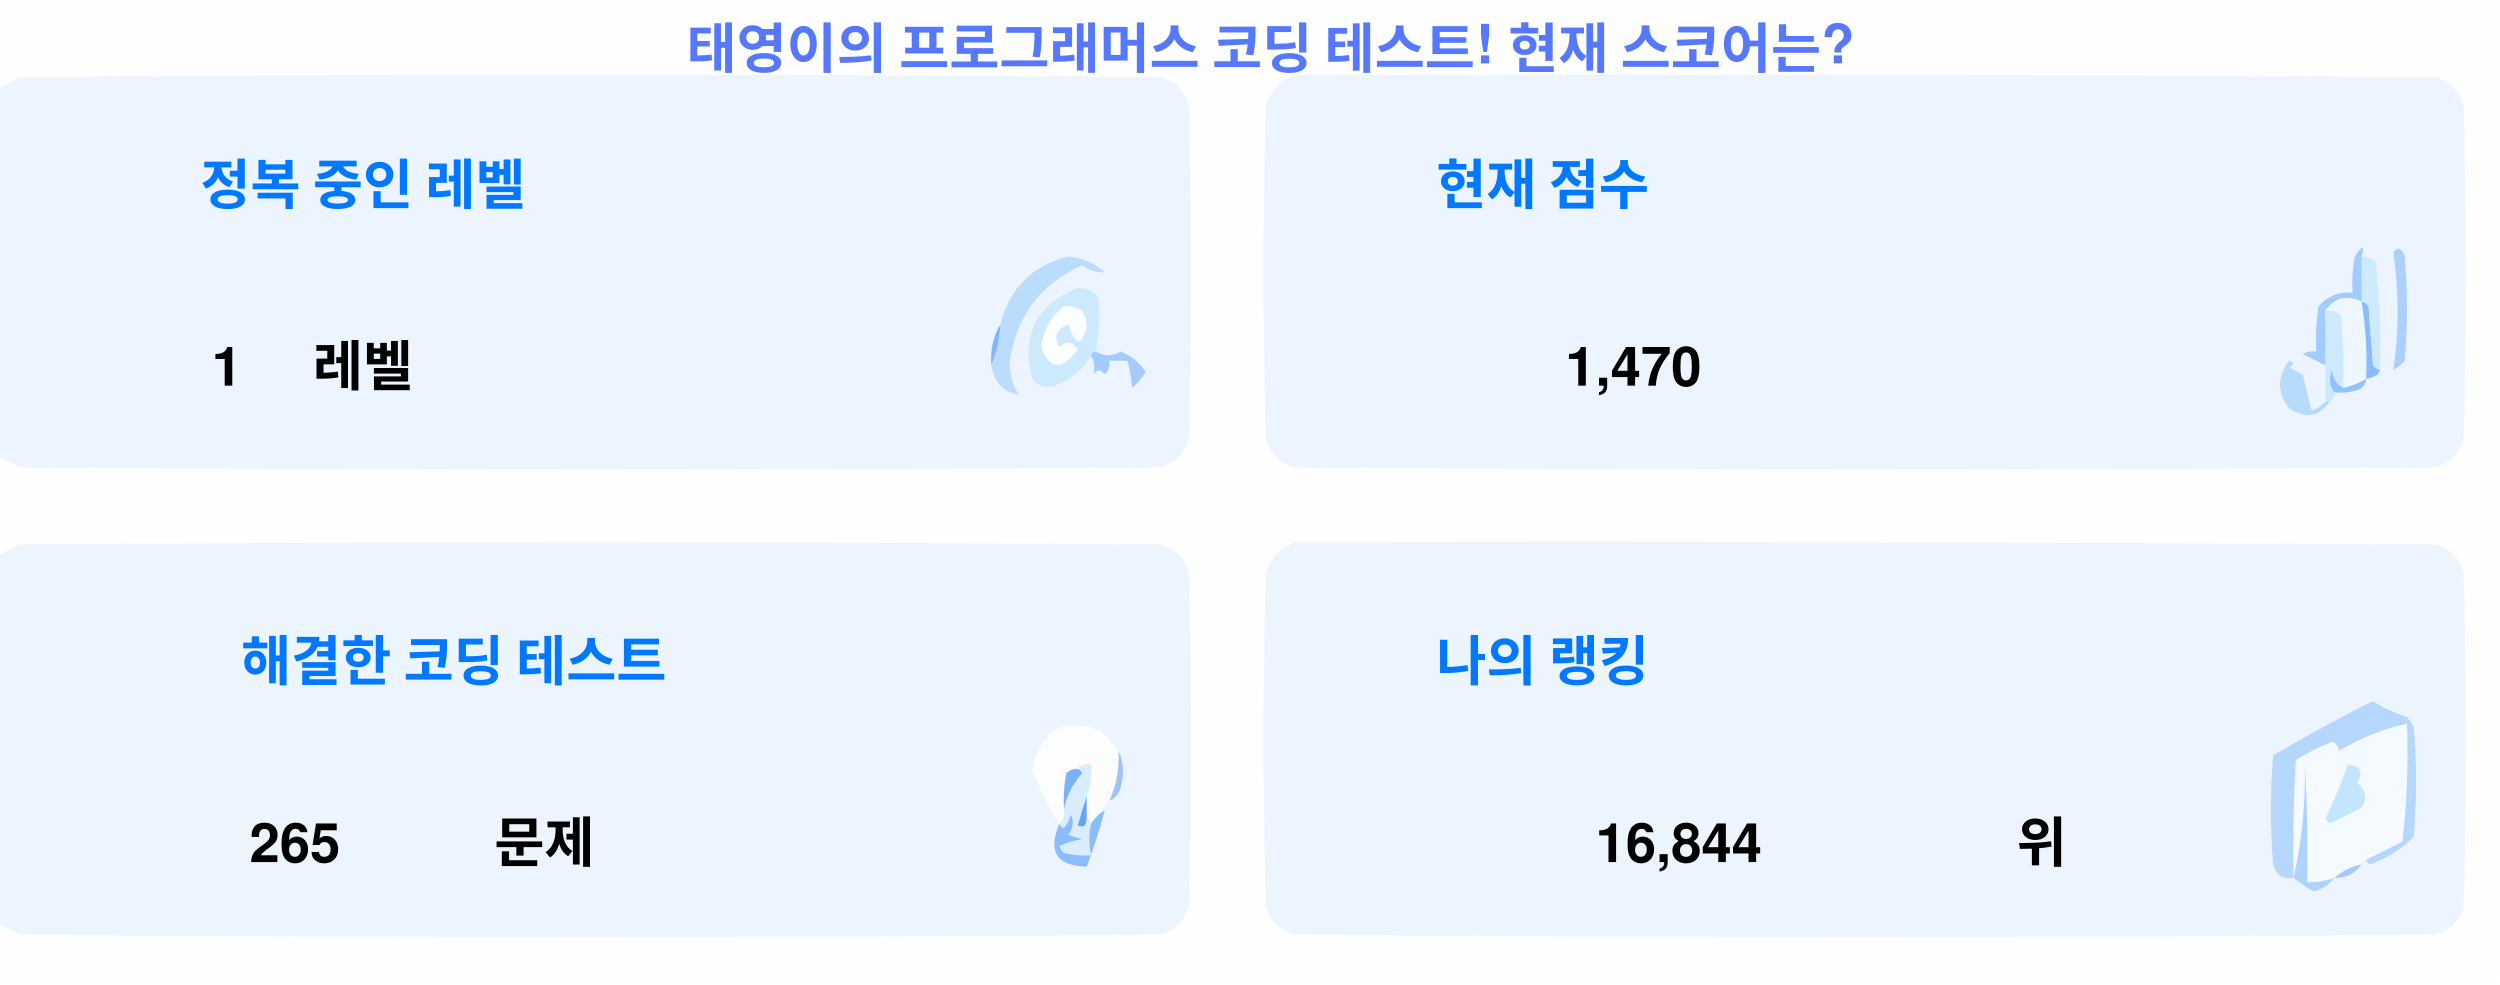
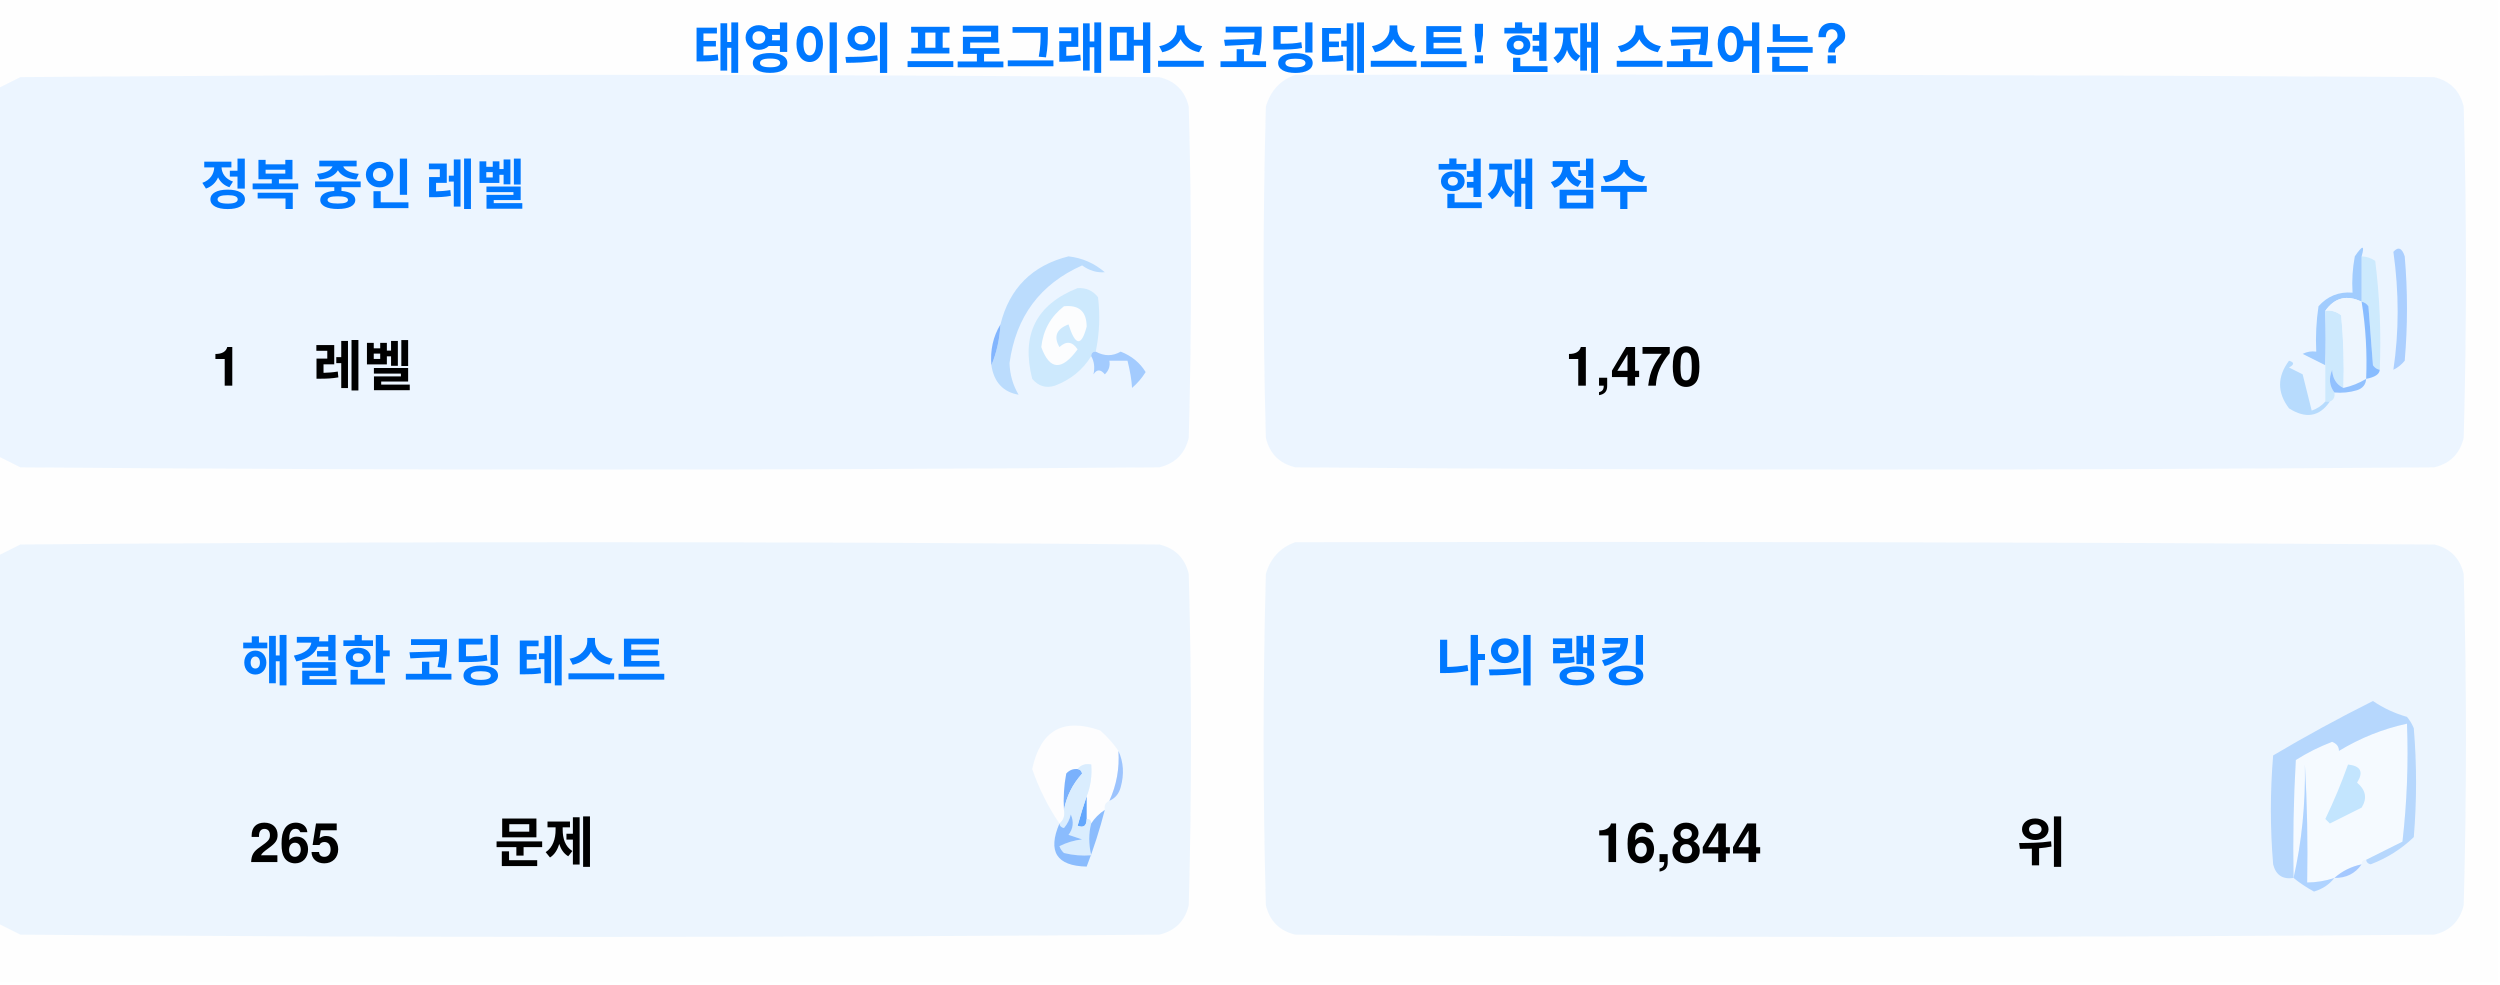
<svg xmlns="http://www.w3.org/2000/svg" version="1.1" width="551px" height="217px" style="shape-rendering:geometricPrecision; text-rendering:geometricPrecision; image-rendering:optimizeQuality; fill-rule:evenodd; clip-rule:evenodd">
  <style>
            .prog {
- 
+                 color: #ff78ff;
                font-size: 1.0rem;
                font-weight: bold;
                line-height: 1.0rem;
                font-family: -apple-system,BlinkMacSystemFont,Segoe UI,Helvetica,Arial,sans-serif,Apple Color Emoji,Segoe UI Emoji;
            }

            .title {
                color: #0078ff;
                font-size: 1rem;
                line-height: 1.5rem;
                font-weight: bold;
                font-family: -apple-system,BlinkMacSystemFont,Segoe UI,Helvetica,Arial,sans-serif,Apple Color Emoji,Segoe UI Emoji;
            }
        
            .desc {
                color: #0078ff;
                font-size: 2.5rem;
                font-weight: bold;
                line-height: 1.5rem;
                font-family: -apple-system,BlinkMacSystemFont,Segoe UI,Helvetica,Arial,sans-serif,Apple Color Emoji,Segoe UI Emoji;
            }
        
            .desc-2 {
                color: #0078ff;
                font-size: 1rem;
                font-weight: bold;
                line-height: 1.5rem;
                font-family: -apple-system,BlinkMacSystemFont,Segoe UI,Helvetica,Arial,sans-serif,Apple Color Emoji,Segoe UI Emoji;
            }
        
            .text, .desc {
                animation: twinkling 4s ease-in-out infinite;
            }
        
            @keyframes twinkling {
                40% { opacity: 1; }
                50% { opacity: 0.5; }
                60% { opacity: 1; }
                70% { opacity: 0.5; }
                80% { opacity: 1; }
            };

            .programmers {
                color: #0078ff;
                font-size: 3rem;
                font-weight: bold;
                line-height: 1.5rem;
                font-family: -apple-system,BlinkMacSystemFont,Segoe UI,Helvetica,Arial,sans-serif,Apple Color Emoji,Segoe UI Emoji;
            }
        </style>
  <g>
    <path style="opacity:1" fill="#fefefe" d="M -0.5,-0.5 C 183.167,-0.5 366.833,-0.5 550.5,-0.5C 550.5,71.833 550.5,144.167 550.5,216.5C 366.833,216.5 183.167,216.5 -0.5,216.5C -0.5,212.167 -0.5,207.833 -0.5,203.5C 1.14,204.32 2.807,205.153 4.5,206C 88.167,206.667 171.833,206.667 255.5,206C 259,205.167 261.167,203 262,199.5C 262.667,175.167 262.667,150.833 262,126.5C 261.167,123 259,120.833 255.5,120C 171.833,119.333 88.167,119.333 4.5,120C 2.807,120.847 1.14,121.68 -0.5,122.5C -0.5,115.167 -0.5,107.833 -0.5,100.5C 1.14,101.32 2.807,102.153 4.5,103C 88.167,103.667 171.833,103.667 255.5,103C 259,102.167 261.167,100 262,96.5C 262.667,72.167 262.667,47.833 262,23.5C 261.167,20 259,17.833 255.5,17C 171.833,16.333 88.167,16.333 4.5,17C 2.807,17.847 1.14,18.68 -0.5,19.5C -0.5,12.833 -0.5,6.167 -0.5,-0.5 Z" />
  </g>
  <g>
    <path style="opacity:1" fill="#ecf5ff" d="M -0.5,100.5 C -0.5,73.5 -0.5,46.5 -0.5,19.5C 1.14,18.68 2.807,17.847 4.5,17C 88.167,16.333 171.833,16.333 255.5,17C 259,17.833 261.167,20 262,23.5C 262.667,47.833 262.667,72.167 262,96.5C 261.167,100 259,102.167 255.5,103C 171.833,103.667 88.167,103.667 4.5,103C 2.807,102.153 1.14,101.32 -0.5,100.5 Z" />
  </g>
  <g>
    <path style="opacity:1" fill="#ecf5ff" d="M 285.5,16.5 C 369.167,16.333 452.834,16.5 536.5,17C 540,17.833 542.167,20 543,23.5C 543.667,47.833 543.667,72.167 543,96.5C 542.167,100 540,102.167 536.5,103C 452.833,103.667 369.167,103.667 285.5,103C 282,102.167 279.833,100 279,96.5C 278.333,72.167 278.333,47.833 279,23.5C 280.018,19.985 282.185,17.652 285.5,16.5 Z" />
  </g>
  <g>
    <path style="opacity:1" fill="#cdeafd" d="M 520.5,56.5 C 521.583,56.539 522.583,56.873 523.5,57.5C 524.498,65.472 524.831,73.472 524.5,81.5C 523.883,81.389 523.383,81.056 523,80.5C 522.667,76.167 522.333,71.833 522,67.5C 521.617,66.944 521.117,66.611 520.5,66.5C 520.5,63.167 520.5,59.833 520.5,56.5 Z" />
  </g>
  <g>
    <path style="opacity:1" fill="#abcfff" d="M 527.5,55.5 C 528.566,54.308 529.399,54.641 530,56.5C 530.667,64.167 530.667,71.833 530,79.5C 529.311,80.357 528.478,81.023 527.5,81.5C 528.758,73.08 528.758,64.414 527.5,55.5 Z" />
  </g>
  <g>
    <path style="opacity:1" fill="#bbdcfd" d="M 218.5,80.5 C 219.657,77.727 220.324,74.727 220.5,71.5C 222.49,63.51 227.49,58.51 235.5,56.5C 238.528,56.847 241.194,58.014 243.5,60C 241.744,60.141 240.078,59.641 238.5,58.5C 229.247,62.607 223.914,69.773 222.5,80C 222.565,82.526 223.232,84.859 224.5,87C 221.07,86.397 219.07,84.231 218.5,80.5 Z" />
  </g>
  <g>
    <path style="opacity:1" fill="#cde9fd" d="M 241.5,77.5 C 240.833,77.5 240.5,77.833 240.5,78.5C 238.628,81.529 235.961,83.695 232.5,85C 230.536,85.624 228.869,85.124 227.5,83.5C 225.021,73.791 228.354,67.124 237.5,63.5C 239.374,63.39 240.874,64.056 242,65.5C 242.497,69.524 242.331,73.524 241.5,77.5 Z" />
  </g>
  <g>
    <path style="opacity:1" fill="#fcfdfe" d="M 234.5,67.5 C 237.826,67.162 239.493,68.662 239.5,72C 238.334,76.434 237,76.267 235.5,71.5C 232.832,72.515 232.166,74.182 233.5,76.5C 235.017,75.089 236.351,75.256 237.5,77C 234.006,81.771 231.34,81.605 229.5,76.5C 229.904,72.771 231.571,69.771 234.5,67.5 Z" />
  </g>
  <g>
    <path style="opacity:1" fill="#a1ccfe" d="M 520.5,56.5 C 520.5,59.833 520.5,63.167 520.5,66.5C 517.238,64.922 514.572,65.589 512.5,68.5C 512.617,72.81 512.617,76.81 512.5,80.5C 510.86,79.68 509.193,78.847 507.5,78C 508.448,77.517 509.448,77.35 510.5,77.5C 510.335,74.15 510.502,70.817 511,67.5C 512.995,65.253 515.495,64.253 518.5,64.5C 518.336,61.813 518.503,59.146 519,56.5C 520.731,53.969 521.231,53.969 520.5,56.5 Z" />
  </g>
  <g>
    <path style="opacity:1" fill="#cde9fd" d="M 512.5,68.5 C 513.822,68.33 514.989,68.663 516,69.5C 516.499,74.823 516.666,80.156 516.5,85.5C 514.955,84.77 514.122,83.437 514,81.5C 513.22,83.387 513.387,85.054 514.5,86.5C 514.672,87.492 514.338,88.158 513.5,88.5C 513.167,88.5 512.833,88.5 512.5,88.5C 512.5,85.833 512.5,83.167 512.5,80.5C 512.617,76.81 512.617,72.81 512.5,68.5 Z" />
  </g>
  <g>
    <path style="opacity:1" fill="#eef6fe" d="M 520.5,66.5 C 521.407,72.106 521.74,77.773 521.5,83.5C 519.95,84.441 518.284,85.108 516.5,85.5C 516.666,80.156 516.499,74.823 516,69.5C 514.989,68.663 513.822,68.33 512.5,68.5C 514.572,65.589 517.238,64.922 520.5,66.5 Z" />
  </g>
  <g>
    <path style="opacity:1" fill="#88bcff" d="M 520.5,66.5 C 521.117,66.611 521.617,66.944 522,67.5C 522.333,71.833 522.667,76.167 523,80.5C 523.383,81.056 523.883,81.389 524.5,81.5C 524.445,82.469 523.445,83.136 521.5,83.5C 521.74,77.773 521.407,72.106 520.5,66.5 Z" />
  </g>
  <g>
    <path style="opacity:1" fill="#82b5fe" d="M 220.5,71.5 C 220.324,74.727 219.657,77.727 218.5,80.5C 218.215,77.171 218.882,74.171 220.5,71.5 Z" />
  </g>
  <g>
    <path style="opacity:1" fill="#a3cbfe" d="M 240.5,78.5 C 240.5,77.833 240.833,77.5 241.5,77.5C 243.391,78.536 245.224,78.536 247,77.5C 249.391,78.429 251.225,79.929 252.5,82C 251.681,83.319 250.681,84.486 249.5,85.5C 249.409,83.777 249.075,81.777 248.5,79.5C 247.167,79.5 245.833,79.5 244.5,79.5C 244.719,80.675 244.386,81.675 243.5,82.5C 242.575,81.359 241.741,81.359 241,82.5C 241.331,80.981 241.164,79.648 240.5,78.5 Z" />
  </g>
  <g>
    <path style="opacity:1" fill="#b7dbfd" d="M 512.5,88.5 C 512.833,88.5 513.167,88.5 513.5,88.5C 511.199,91.857 508.199,92.357 504.5,90C 501.872,86.535 501.872,83.035 504.5,79.5C 505.696,79.846 505.696,80.346 504.5,81C 505.5,81.5 506.5,82 507.5,82.5C 508.167,85.167 508.833,87.833 509.5,90.5C 510.739,90.058 511.739,89.391 512.5,88.5 Z" />
  </g>
  <g>
    <path style="opacity:1" fill="#92c1fe" d="M 516.5,85.5 C 518.284,85.108 519.95,84.441 521.5,83.5C 521.423,84.75 520.756,85.583 519.5,86C 517.866,86.493 516.199,86.66 514.5,86.5C 513.387,85.054 513.22,83.387 514,81.5C 514.122,83.437 514.955,84.77 516.5,85.5 Z" />
  </g>
  <g>
    <path style="opacity:1" fill="#ecf5fe" d="M -0.5,203.5 C -0.5,176.5 -0.5,149.5 -0.5,122.5C 1.14,121.68 2.807,120.847 4.5,120C 88.167,119.333 171.833,119.333 255.5,120C 259,120.833 261.167,123 262,126.5C 262.667,150.833 262.667,175.167 262,199.5C 261.167,203 259,205.167 255.5,206C 171.833,206.667 88.167,206.667 4.5,206C 2.807,205.153 1.14,204.32 -0.5,203.5 Z" />
  </g>
  <g>
    <path style="opacity:1" fill="#ecf5fe" d="M 285.5,119.5 C 369.167,119.333 452.834,119.5 536.5,120C 540,120.833 542.167,123 543,126.5C 543.667,150.833 543.667,175.167 543,199.5C 542.167,203 540,205.167 536.5,206C 452.833,206.667 369.167,206.667 285.5,206C 282,205.167 279.833,203 279,199.5C 278.333,175.167 278.333,150.833 279,126.5C 280.018,122.985 282.185,120.652 285.5,119.5 Z" />
  </g>
  <g>
    <path style="opacity:1" fill="#fdfdfe" d="M 246.5,165.5 C 246.758,169.367 246.092,173.034 244.5,176.5C 243.662,176.842 243.328,177.508 243.5,178.5C 242.272,179.306 241.272,180.306 240.5,181.5C 240.5,180.833 240.167,180.5 239.5,180.5C 239.5,178.833 239.5,177.167 239.5,175.5C 240.369,173.283 240.702,170.95 240.5,168.5C 239.209,168.263 238.209,168.596 237.5,169.5C 236.504,169.414 235.671,169.748 235,170.5C 234.503,173.146 234.336,175.813 234.5,178.5C 234.737,179.791 234.404,180.791 233.5,181.5C 230.986,177.806 228.986,173.806 227.5,169.5C 229.309,160.957 234.309,158.124 242.5,161C 244.07,162.397 245.404,163.897 246.5,165.5 Z" />
  </g>
  <g>
    <path style="opacity:1" fill="#f5faff" d="M 521.5,189.5 C 520.833,189.5 520.5,189.833 520.5,190.5C 518.181,190.992 516.181,191.992 514.5,193.5C 512.565,194.15 510.565,194.483 508.5,194.5C 508.666,185.827 508.5,177.16 508,168.5C 508.141,177.227 507.308,185.56 505.5,193.5C 505.334,184.827 505.5,176.16 506,167.5C 508.527,165.903 511.194,164.57 514,163.5C 515.011,163.892 515.511,164.559 515.5,165.5C 520.21,162.641 525.21,160.641 530.5,159.5C 530.831,168.192 530.498,176.859 529.5,185.5C 526.807,186.847 524.14,188.18 521.5,189.5 Z" />
  </g>
  <g>
    <path style="opacity:1" fill="#b6d7fd" d="M 521.5,189.5 C 524.14,188.18 526.807,186.847 529.5,185.5C 530.498,176.859 530.831,168.192 530.5,159.5C 525.21,160.641 520.21,162.641 515.5,165.5C 515.511,164.559 515.011,163.892 514,163.5C 511.194,164.57 508.527,165.903 506,167.5C 505.5,176.16 505.334,184.827 505.5,193.5C 503.089,193.863 501.589,192.863 501,190.5C 500.333,182.5 500.333,174.5 501,166.5C 508.173,162.246 515.507,158.246 523,154.5C 525.304,156.068 527.804,157.235 530.5,158C 531.126,158.75 531.626,159.584 532,160.5C 532.667,168.5 532.667,176.5 532,184.5C 529.292,187.111 526.125,189.111 522.5,190.5C 521.893,190.376 521.56,190.043 521.5,189.5 Z" />
  </g>
  <g>
    <path style="opacity:1" fill="#c3e5fe" d="M 517.5,168.5 C 520.317,168.801 520.984,170.134 519.5,172.5C 521.439,174.122 521.772,175.956 520.5,178C 518.167,179.167 515.833,180.333 513.5,181.5C 513.167,181.167 512.833,180.833 512.5,180.5C 514.414,176.515 516.081,172.515 517.5,168.5 Z" />
  </g>
  <g>
    <path style="opacity:1" fill="#7ab1fc" d="M 237.5,169.5 C 238.043,169.56 238.376,169.893 238.5,170.5C 236.395,172.836 235.062,175.503 234.5,178.5C 234.336,175.813 234.503,173.146 235,170.5C 235.671,169.748 236.504,169.414 237.5,169.5 Z" />
  </g>
  <g>
    <path style="opacity:1" fill="#afd3ff" d="M 514.5,193.5 C 513.378,194.947 511.878,195.947 510,196.5C 508.348,195.601 506.848,194.601 505.5,193.5C 507.308,185.56 508.141,177.227 508,168.5C 508.5,177.16 508.666,185.827 508.5,194.5C 510.565,194.483 512.565,194.15 514.5,193.5 Z" />
  </g>
  <g>
    <path style="opacity:1" fill="#9cc3fd" d="M 246.5,165.5 C 247.634,167.966 247.801,170.633 247,173.5C 246.623,174.942 245.79,175.942 244.5,176.5C 246.092,173.034 246.758,169.367 246.5,165.5 Z" />
  </g>
  <g>
    <path style="opacity:1" fill="#62a6fc" d="M 239.5,175.5 C 239.5,177.167 239.5,178.833 239.5,180.5C 239.483,182.028 238.816,182.528 237.5,182C 238.117,179.723 238.784,177.556 239.5,175.5 Z" />
  </g>
  <g>
    <path style="opacity:1" fill="#daedfe" d="M 237.5,169.5 C 238.209,168.596 239.209,168.263 240.5,168.5C 240.702,170.95 240.369,173.283 239.5,175.5C 238.784,177.556 238.117,179.723 237.5,182C 238.816,182.528 239.483,182.028 239.5,180.5C 240.167,180.5 240.5,180.833 240.5,181.5C 239.918,183.669 239.918,186.002 240.5,188.5C 238.473,188.662 236.473,188.495 234.5,188C 234.043,187.586 233.709,187.086 233.5,186.5C 235.078,185.702 236.744,185.202 238.5,185C 237.5,184.667 236.5,184.333 235.5,184C 236.554,182.612 236.72,181.112 236,179.5C 235.751,180.624 235.251,181.624 234.5,182.5C 233.893,182.376 233.56,182.043 233.5,181.5C 234.404,180.791 234.737,179.791 234.5,178.5C 235.062,175.503 236.395,172.836 238.5,170.5C 238.376,169.893 238.043,169.56 237.5,169.5 Z" />
  </g>
  <g>
    <path style="opacity:1" fill="#8bbcfd" d="M 243.5,178.5 C 242.395,182.803 241.062,186.969 239.5,191C 232.857,190.847 230.857,187.68 233.5,181.5C 233.56,182.043 233.893,182.376 234.5,182.5C 235.251,181.624 235.751,180.624 236,179.5C 236.72,181.112 236.554,182.612 235.5,184C 236.5,184.333 237.5,184.667 238.5,185C 236.744,185.202 235.078,185.702 233.5,186.5C 233.709,187.086 234.043,187.586 234.5,188C 236.473,188.495 238.473,188.662 240.5,188.5C 239.918,186.002 239.918,183.669 240.5,181.5C 241.272,180.306 242.272,179.306 243.5,178.5 Z" />
  </g>
  <g>
    <path style="opacity:1" fill="#a4c8ff" d="M 520.5,190.5 C 519.089,192.539 517.089,193.539 514.5,193.5C 516.181,191.992 518.181,190.992 520.5,190.5 Z" />
  </g>
-   <text text-anchor="middle" x="280" y="15" class="prog" style="fill:#5578ff;" stroke="#none" stroke-width="1">태영이의 프로그래머스 코딩 테스트! 현재 스코어는?</text>
+   <text text-anchor="middle" x="280" y="15" class="prog" style="fill:#0078ff;" stroke="#none" stroke-width="1">태영이의 프로그래머스 코딩테스트! 현재 스코어는?</text>
  <text text-anchor="middle" x="80" y="45" class="title" style="fill:#0078ff;" stroke="#none" stroke-width="1">정복 중인 레벨</text>
  <text text-anchor="middle" x="50" y="85" class="desc" stroke="#none" stroke-width="1">1</text>
  <text text-anchor="middle" x="80" y="85" class="desc-2" stroke="#none" stroke-width="1">레벨</text>
  <text text-anchor="middle" x="340" y="45" class="title" style="fill:#0078ff;" stroke="#none" stroke-width="1">현재 점수</text>
  <text text-anchor="middle" x="360" y="85" class="desc" stroke="#none" stroke-width="1">1,470</text>
  <text text-anchor="middle" x="100" y="150" class="title" style="fill:#0078ff;" stroke="#none" stroke-width="1">해결한 코딩 테스트</text>
  <text text-anchor="middle" x="65" y="190" class="desc" stroke="#none" stroke-width="1">265</text>
  <text text-anchor="middle" x="120" y="190" class="desc-2" stroke="#none" stroke-width="1">문제</text>
  <text text-anchor="middle" x="340" y="150" class="title" style="fill:#0078ff;" stroke="#none" stroke-width="1">나의 랭킹</text>
  <text text-anchor="middle" x="370" y="190" class="desc" stroke="#none" stroke-width="1">16,844</text>
  <text text-anchor="middle" x="450" y="190" class="desc-2" stroke="#none" stroke-width="1">위</text>
</svg>
